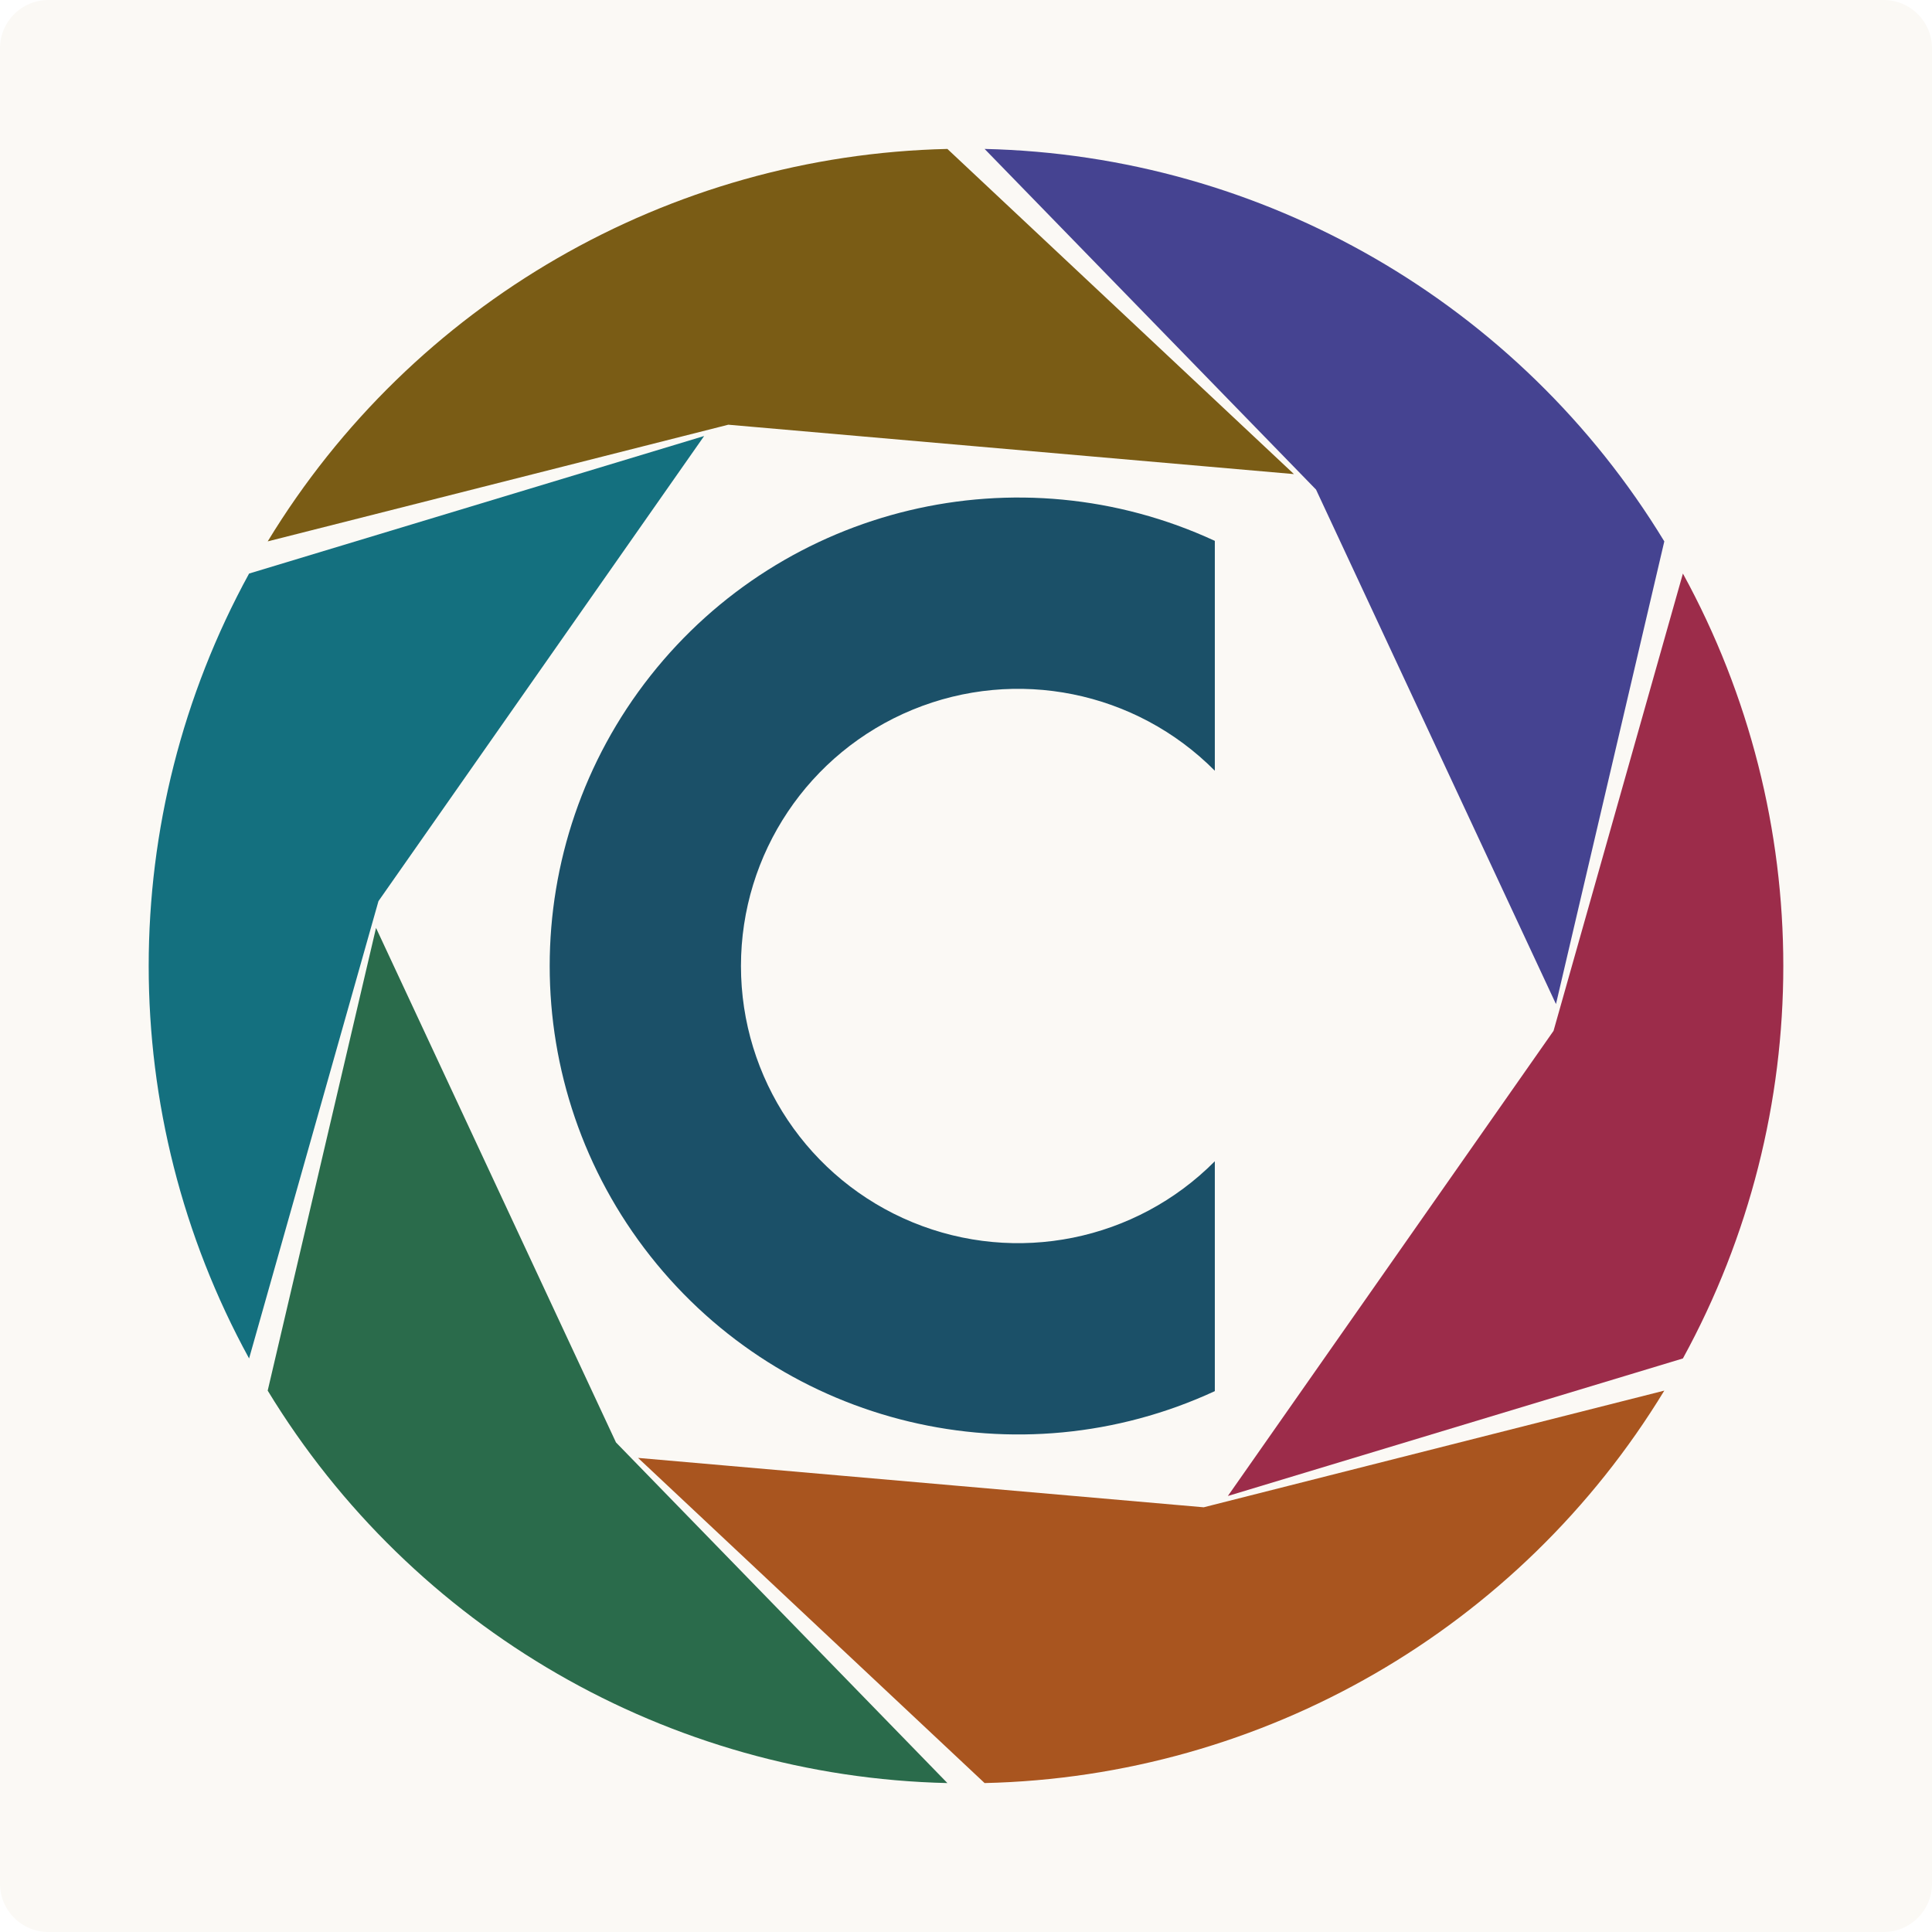
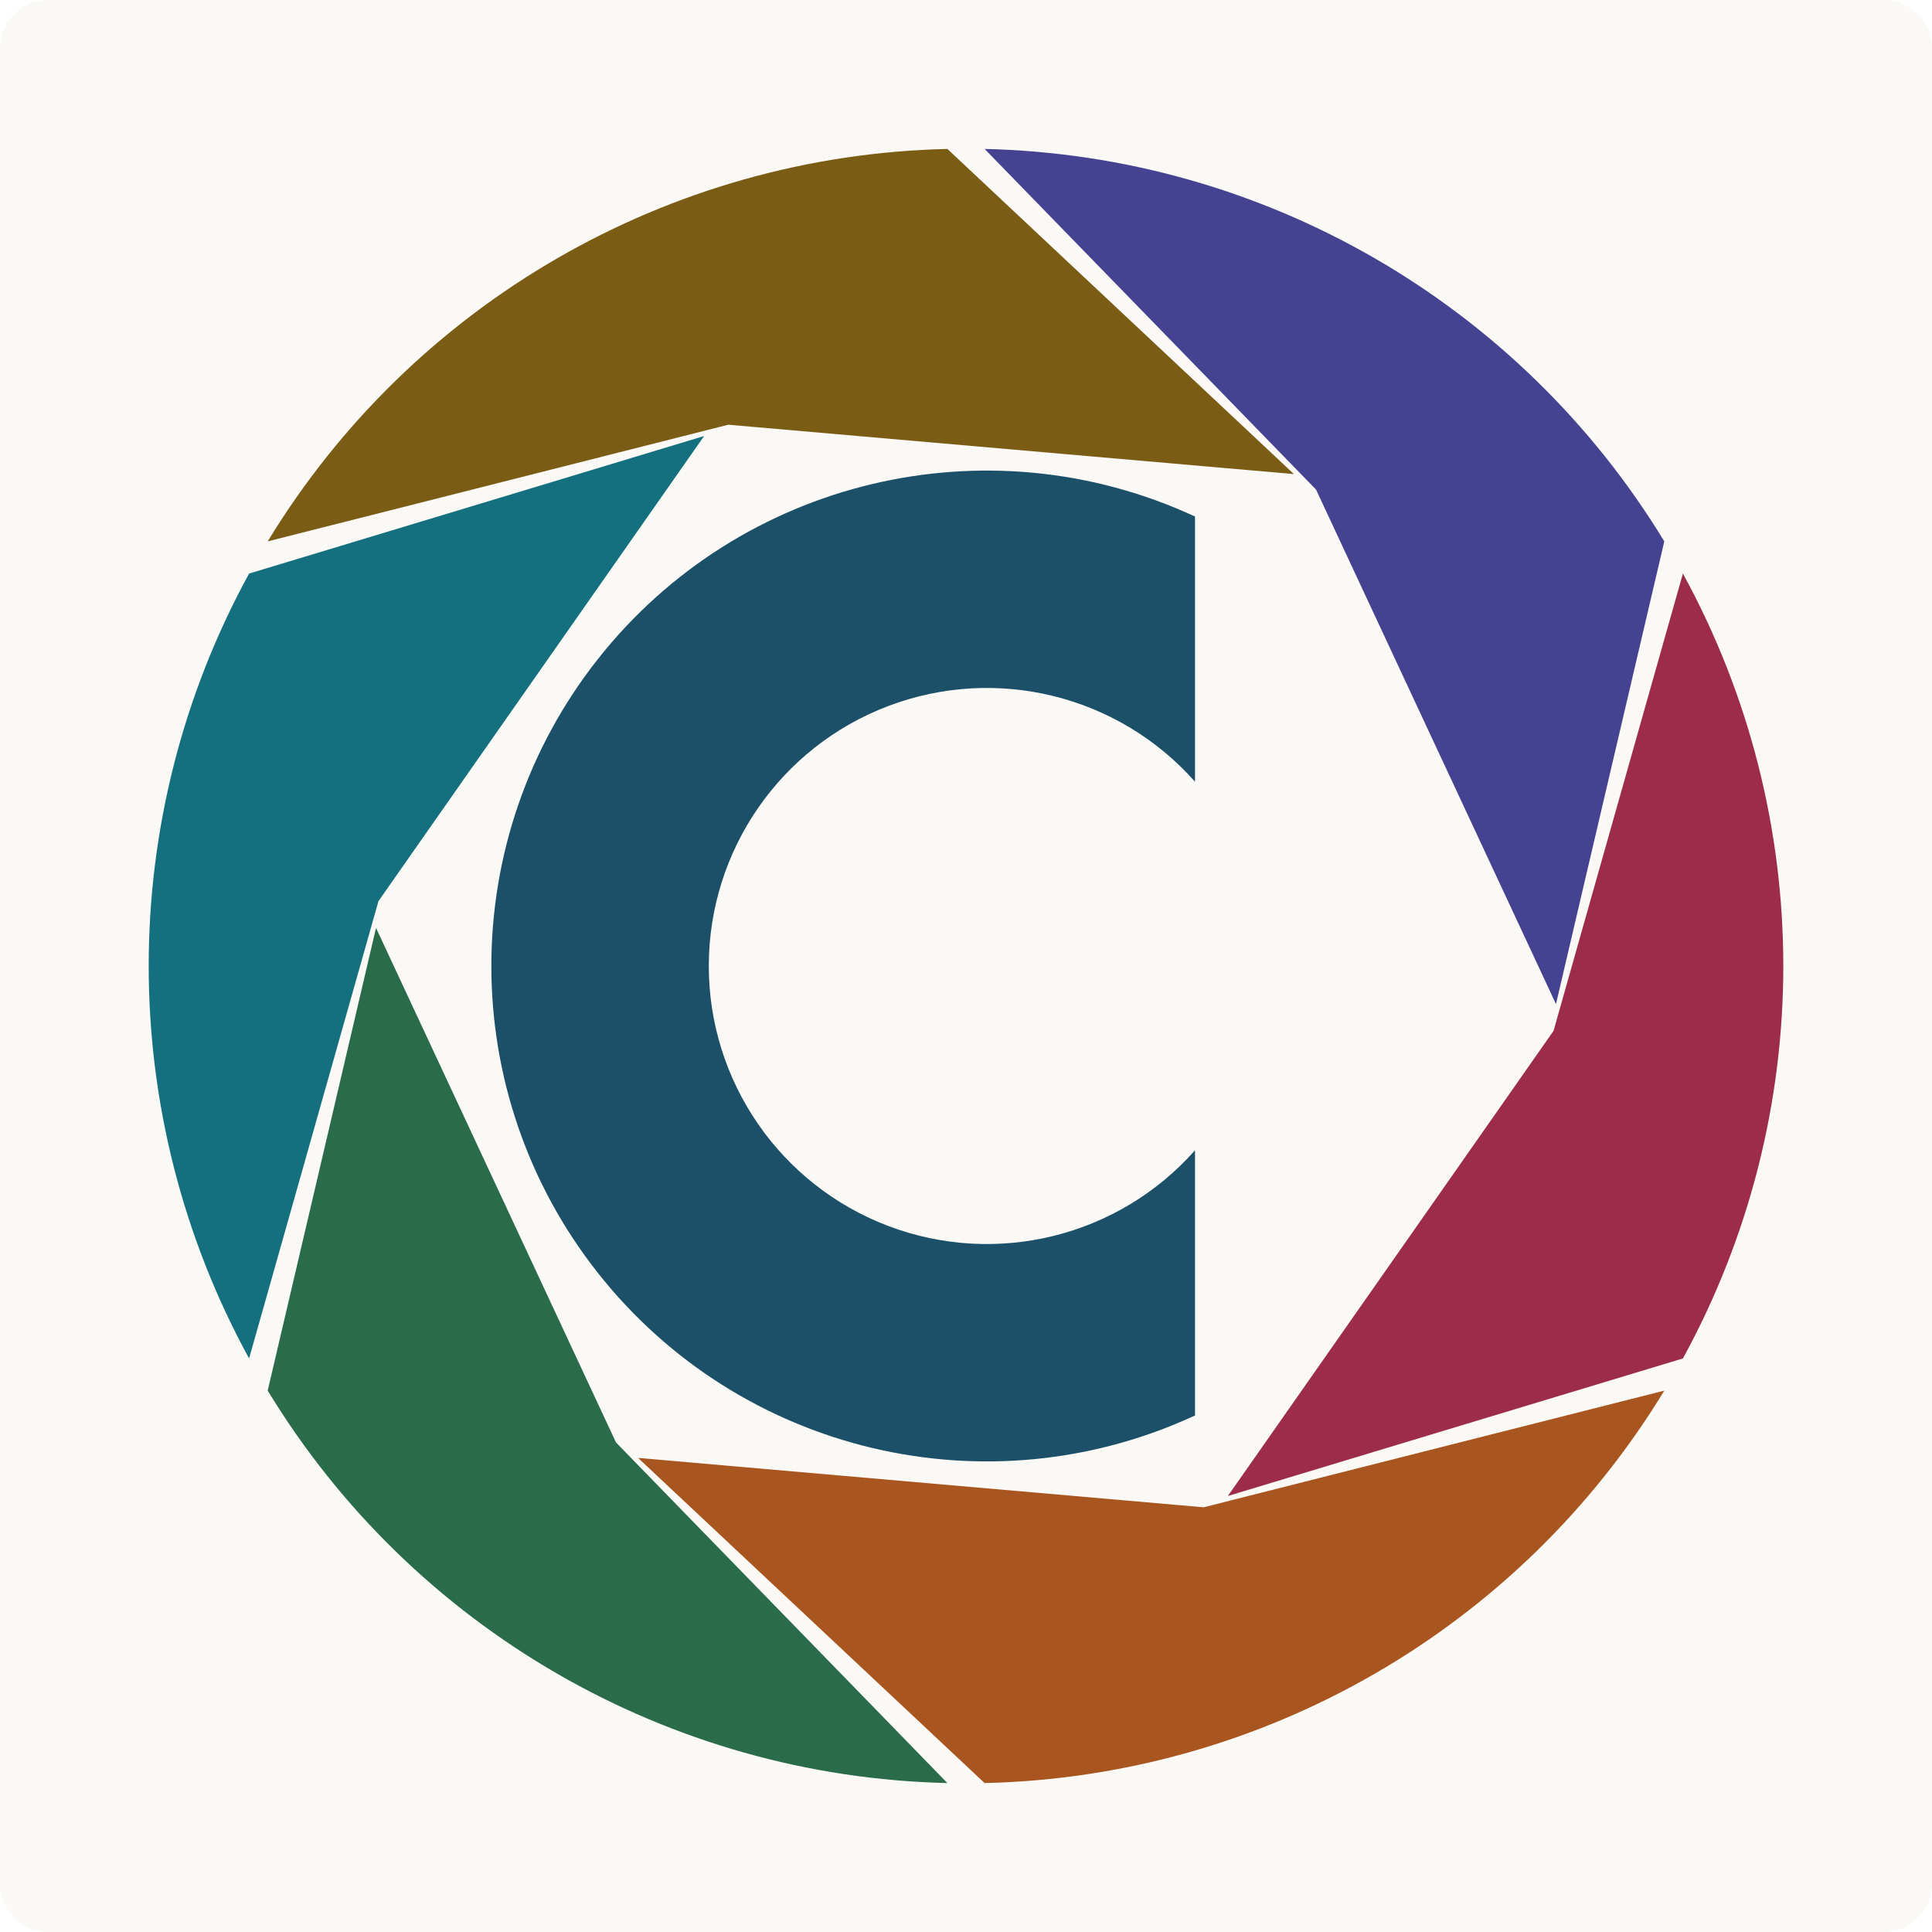
<svg xmlns="http://www.w3.org/2000/svg" viewBox="0 0 100 100" width="100" height="100" role="img" aria-label="CréaComp">
  <rect width="100" height="100" rx="2.5" fill="#fbf9f5" />
  <g transform="translate(50 50) scale(0.9) translate(-50 -50)">
    <path fill="#454391" d="M51.07 3.01A47 47 0 0 1 90.16 25.58L83.93 52.19L70.13 22.60Z" />
    <path fill="#9c2c4a" d="M91.23 27.43A47 47 0 0 1 91.23 72.57L65.06 80.48L83.79 53.73Z" />
    <path fill="#a9551f" d="M90.16 74.42A47 47 0 0 1 51.07 96.99L31.14 78.29L63.67 81.13Z" />
    <path fill="#2a6b4b" d="M48.93 96.99A47 47 0 0 1 9.84 74.42L16.07 47.81L29.87 77.40Z" />
    <path fill="#14707f" d="M8.77 72.57A47 47 0 0 1 8.77 27.43L34.94 19.52L16.21 46.27Z" />
    <path fill="#7a5c15" d="M9.84 25.58A47 47 0 0 1 48.93 3.01L68.86 21.71L36.33 18.87Z" />
-     <path fill="#1b5068" d="M64.31 25.55A26.94 26.94 0 1 0 64.31 74.45L64.31 61.23A15.94 15.94 0 1 1 64.31 38.77Z" />
+     <path fill="#1b5068" d="M63.17 24.15A28.49 28.49 0 1 0 63.17 75.85L63.17 60.60A15.99 15.99 0 1 1 63.17 39.40Z" />
  </g>
</svg>
